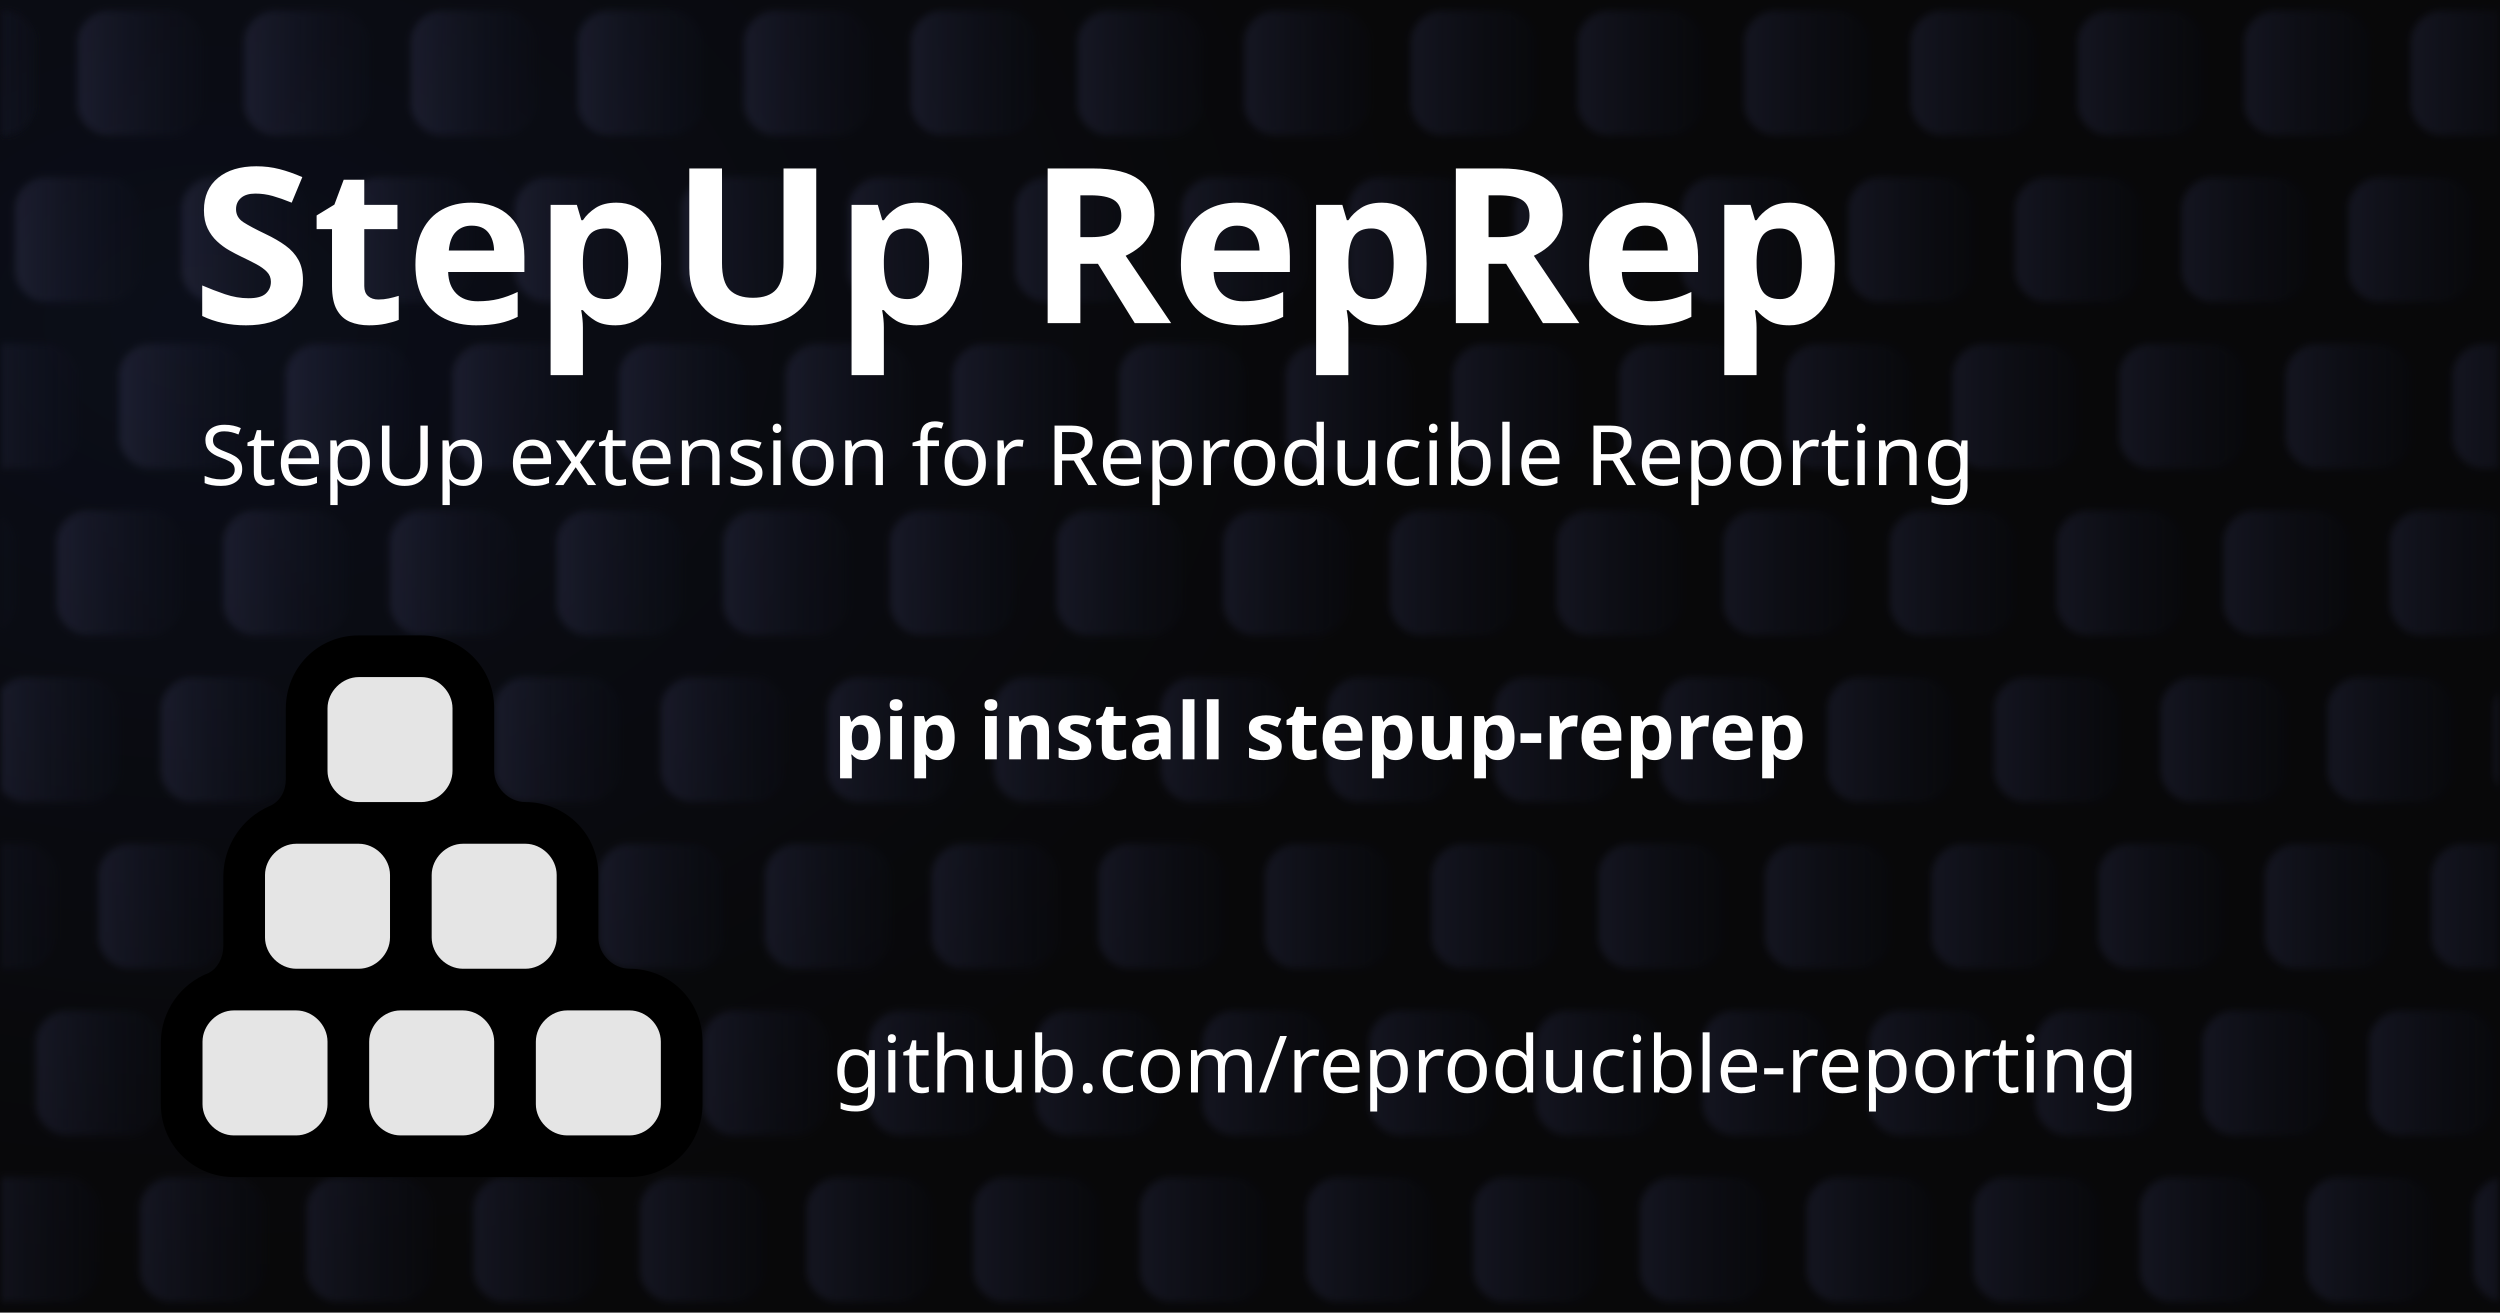
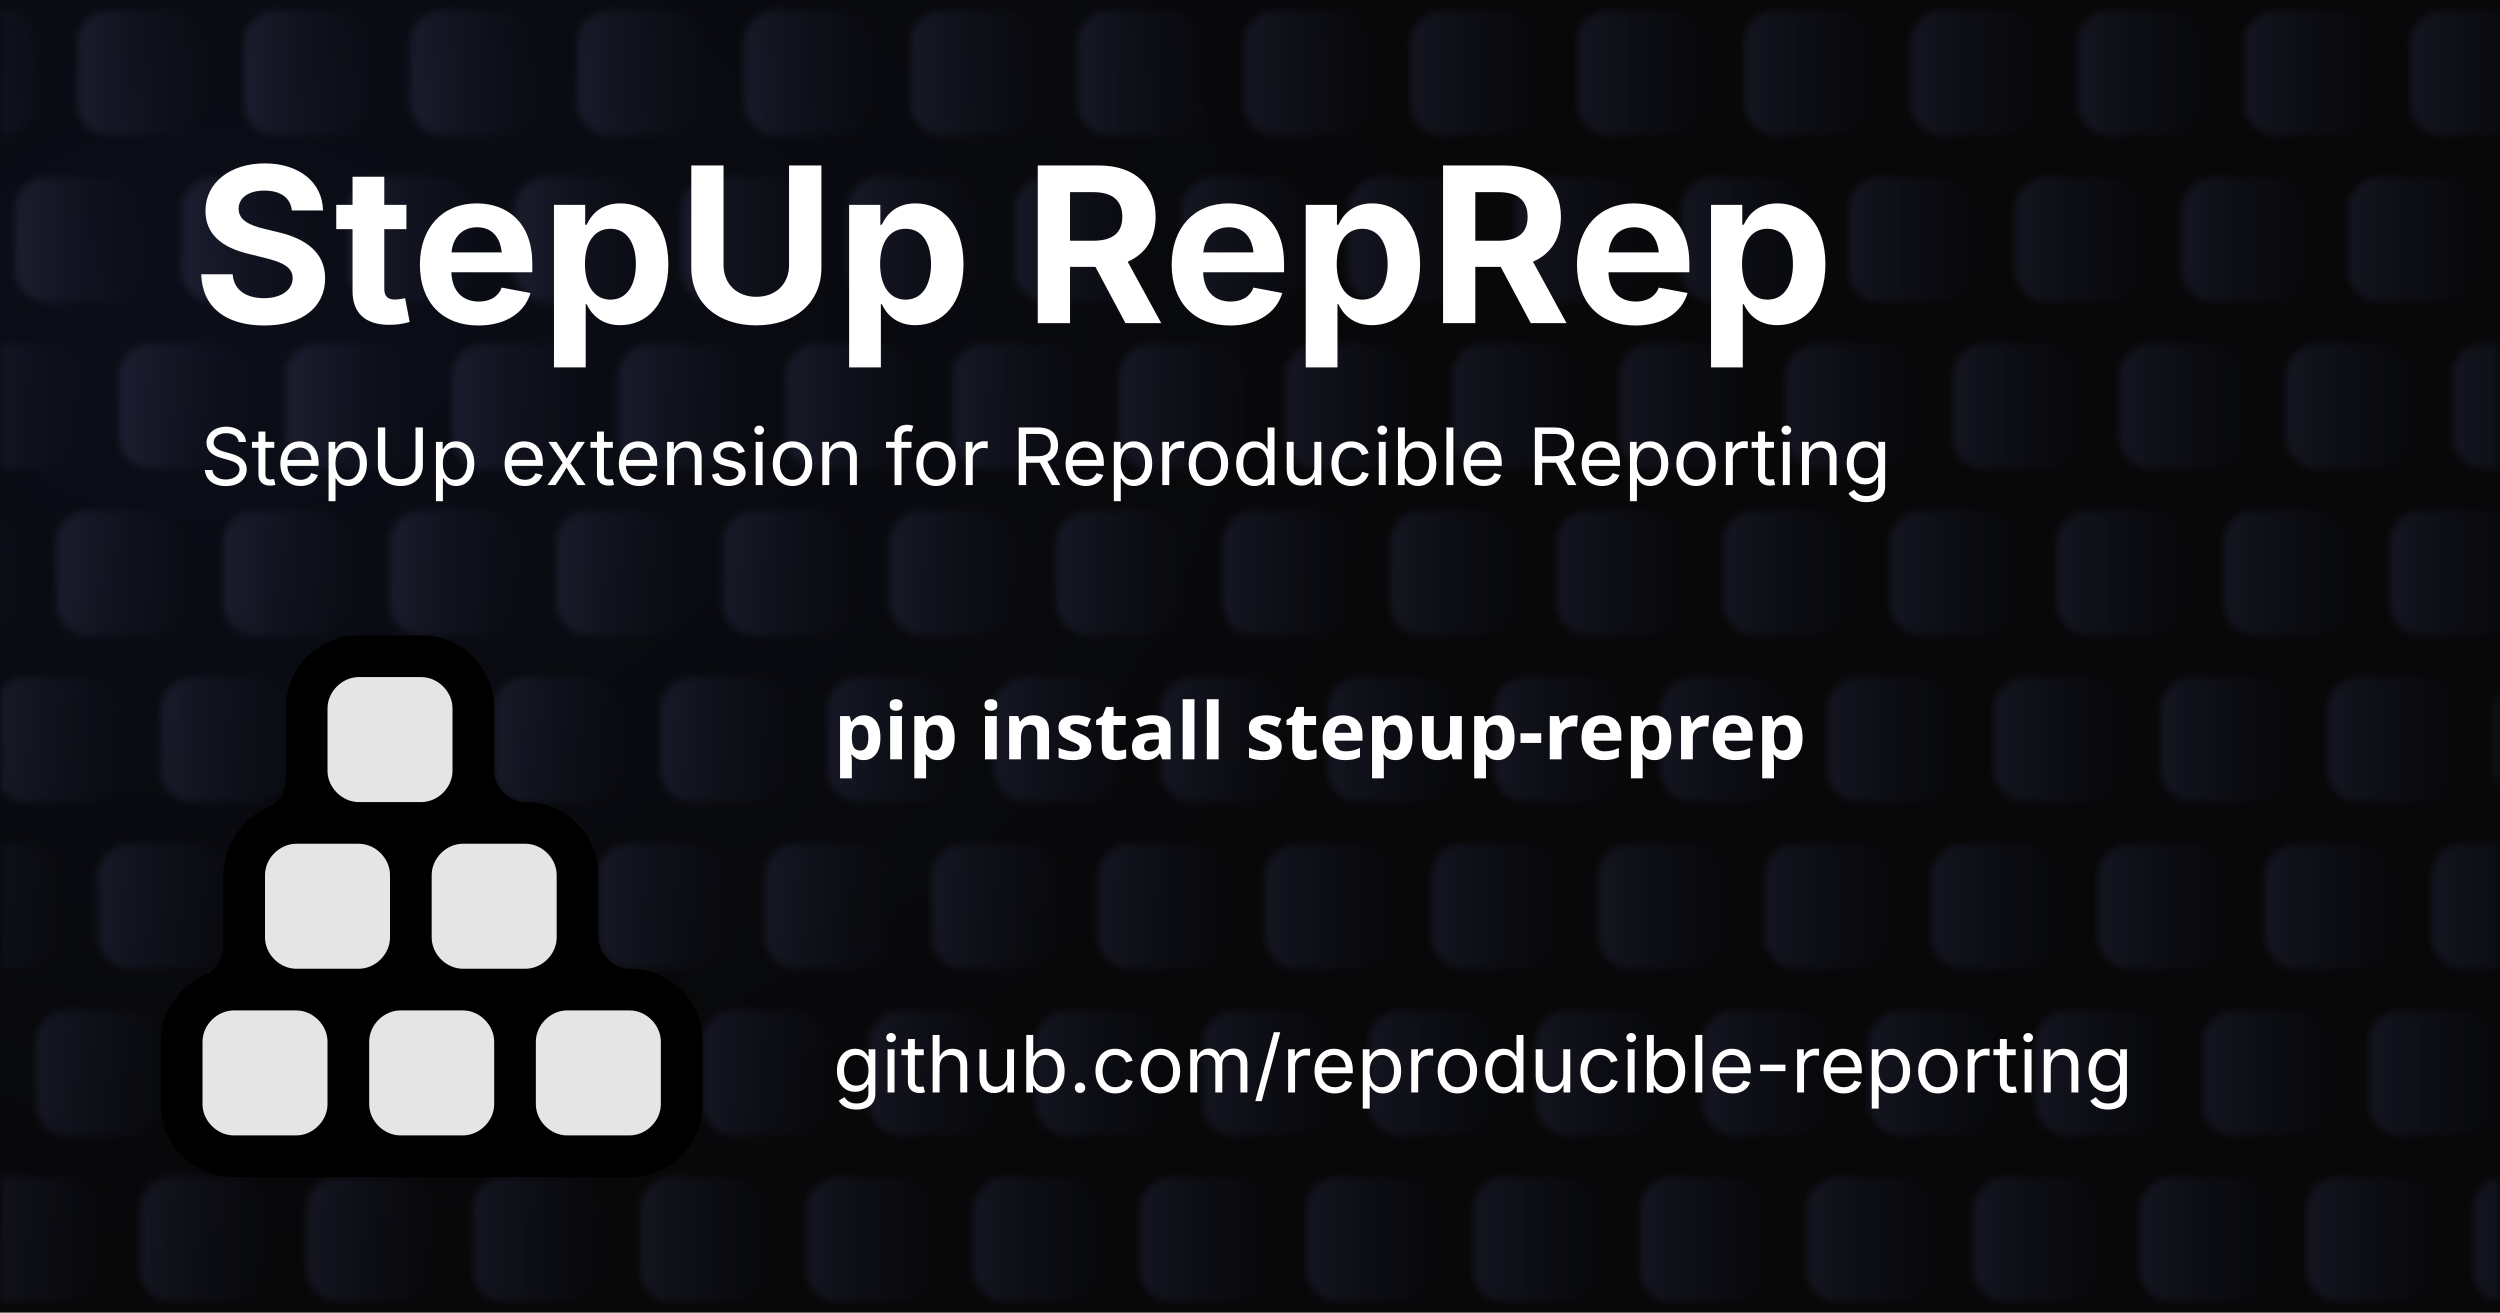
<svg xmlns="http://www.w3.org/2000/svg" xmlns:xlink="http://www.w3.org/1999/xlink" width="1200" height="630" version="1.1" id="svg137">
  <defs id="defs6">
    <linearGradient id="b">
      <stop offset="0" style="stop-color:#0b0e19;stop-opacity:1" id="stop1" />
      <stop offset="1" style="stop-color:#0b0b0d;stop-opacity:1" id="stop2" />
    </linearGradient>
    <linearGradient id="c">
      <stop offset="0" style="stop-color:#000;stop-opacity:0" id="stop3" />
      <stop offset="1" style="stop-color:#000;stop-opacity:.295" id="stop4" />
    </linearGradient>
    <linearGradient id="a">
      <stop offset="0" style="stop-color:#24263c;stop-opacity:.707" id="stop5" />
      <stop offset="1" style="stop-color:#0f121f;stop-opacity:.248" id="stop6" />
    </linearGradient>
    <linearGradient xlink:href="#a" id="f" x1="0" x2="60" y1="30" y2="30" gradientUnits="userSpaceOnUse" />
    <radialGradient xlink:href="#b" id="d" cx="96.457" cy="10.643" r="600" fx="96.457" fy="10.643" gradientTransform="matrix(1 0 0 .76066 0 147.117)" gradientUnits="userSpaceOnUse" />
    <radialGradient xlink:href="#c" id="h" cx="96.457" cy="10.643" r="600" fx="96.457" fy="10.643" gradientTransform="matrix(1 0 0 .76066 0 147.117)" gradientUnits="userSpaceOnUse" />
    <filter id="g" width="1.15" height="1.15" x="-0.075" y="-0.075" style="color-interpolation-filters:sRGB">
      <feGaussianBlur stdDeviation="1.875" id="feGaussianBlur6" />
    </filter>
  </defs>
  <path d="M0 0h1200v630H0z" style="fill:url(#d);stroke:none;stroke-width:1.89;stroke-linecap:round;stroke-linejoin:round;stroke-miterlimit:10" id="path6" />
  <g transform="translate(-42.794 5)" id="g131">
    <use xlink:href="#e" transform="translate(80)" id="use6" />
    <use xlink:href="#e" transform="translate(50 80)" id="use7" />
    <use xlink:href="#e" transform="translate(20 160)" id="use8" />
    <use xlink:href="#e" transform="translate(-10 240)" id="use9" />
    <use xlink:href="#e" transform="translate(160)" id="use10" />
    <use xlink:href="#e" transform="translate(130 80)" id="use11" />
    <use xlink:href="#e" transform="translate(100 160)" id="use12" />
    <use xlink:href="#e" transform="translate(70 240)" id="use13" />
    <use xlink:href="#e" transform="translate(40 320)" id="use14" />
    <use xlink:href="#e" transform="translate(10 399.999)" id="use15" />
    <use xlink:href="#e" transform="translate(240)" id="use16" />
    <use xlink:href="#e" transform="translate(210 80)" id="use17" />
    <use xlink:href="#e" transform="translate(180 160)" id="use18" />
    <use xlink:href="#e" transform="translate(150 240)" id="use19" />
    <use xlink:href="#e" transform="translate(120 320)" id="use20" />
    <use xlink:href="#e" transform="translate(90 399.999)" id="use21" />
    <use xlink:href="#e" transform="translate(60 479.999)" id="use22" />
    <use xlink:href="#e" transform="translate(30 559.999)" id="use23" />
    <use xlink:href="#e" transform="translate(320)" id="use24" />
    <use xlink:href="#e" transform="translate(290 80)" id="use25" />
    <use xlink:href="#e" transform="translate(260 160)" id="use26" />
    <use xlink:href="#e" transform="translate(230 240)" id="use27" />
    <use xlink:href="#e" transform="translate(200 320)" id="use28" />
    <use xlink:href="#e" transform="translate(170 399.999)" id="use29" />
    <use xlink:href="#e" transform="translate(140 479.999)" id="use30" />
    <use xlink:href="#e" transform="translate(110 559.999)" id="use31" />
    <use xlink:href="#e" transform="translate(400)" id="use32" />
    <use xlink:href="#e" transform="translate(370 80)" id="use33" />
    <use xlink:href="#e" transform="translate(340 160)" id="use34" />
    <use xlink:href="#e" transform="translate(310 240)" id="use35" />
    <use xlink:href="#e" transform="translate(280 320)" id="use36" />
    <use xlink:href="#e" transform="translate(249.999 399.999)" id="use37" />
    <use xlink:href="#e" transform="translate(219.999 479.999)" id="use38" />
    <use xlink:href="#e" transform="translate(189.999 559.999)" id="use39" />
    <use xlink:href="#e" transform="translate(479.999)" id="use40" />
    <use xlink:href="#e" transform="translate(449.999 80)" id="use41" />
    <use xlink:href="#e" transform="translate(419.999 160)" id="use42" />
    <use xlink:href="#e" transform="translate(389.999 240)" id="use43" />
    <use xlink:href="#e" transform="translate(359.999 320)" id="use44" />
    <use xlink:href="#e" transform="translate(329.999 399.999)" id="use45" />
    <use xlink:href="#e" transform="translate(299.999 479.999)" id="use46" />
    <use xlink:href="#e" transform="translate(269.999 559.999)" id="use47" />
    <use xlink:href="#e" transform="translate(559.999)" id="use48" />
    <use xlink:href="#e" transform="translate(529.999 80)" id="use49" />
    <use xlink:href="#e" transform="translate(499.999 160)" id="use50" />
    <use xlink:href="#e" transform="translate(469.999 240)" id="use51" />
    <use xlink:href="#e" transform="translate(439.999 320)" id="use52" />
    <use xlink:href="#e" transform="translate(409.999 399.999)" id="use53" />
    <use xlink:href="#e" transform="translate(379.999 479.999)" id="use54" />
    <use xlink:href="#e" transform="translate(349.999 559.999)" id="use55" />
    <use xlink:href="#e" transform="translate(639.999)" id="use56" />
    <use xlink:href="#e" transform="translate(609.999 80)" id="use57" />
    <use xlink:href="#e" transform="translate(579.999 160)" id="use58" />
    <use xlink:href="#e" transform="translate(549.998 240)" id="use59" />
    <use xlink:href="#e" transform="translate(519.998 320)" id="use60" />
    <use xlink:href="#e" transform="translate(489.998 399.999)" id="use61" />
    <use xlink:href="#e" transform="translate(459.998 479.999)" id="use62" />
    <use xlink:href="#e" transform="translate(429.998 559.999)" id="use63" />
    <use xlink:href="#e" transform="translate(719.998)" id="use64" />
    <use xlink:href="#e" transform="translate(689.998 80)" id="use65" />
    <use xlink:href="#e" transform="translate(659.998 160)" id="use66" />
    <use xlink:href="#e" transform="translate(629.998 240)" id="use67" />
    <use xlink:href="#e" transform="translate(599.998 320)" id="use68" />
    <use xlink:href="#e" transform="translate(569.998 399.999)" id="use69" />
    <use xlink:href="#e" transform="translate(539.998 479.999)" id="use70" />
    <use xlink:href="#e" transform="translate(509.998 559.999)" id="use71" />
    <use xlink:href="#e" transform="translate(799.998)" id="use72" />
    <use xlink:href="#e" transform="translate(769.998 80)" id="use73" />
    <use xlink:href="#e" transform="translate(739.998 160)" id="use74" />
    <use xlink:href="#e" transform="translate(709.998 240)" id="use75" />
    <use xlink:href="#e" transform="translate(679.998 320)" id="use76" />
    <use xlink:href="#e" transform="translate(649.998 399.999)" id="use77" />
    <use xlink:href="#e" transform="translate(619.998 479.999)" id="use78" />
    <use xlink:href="#e" transform="translate(589.998 559.999)" id="use79" />
    <use xlink:href="#e" transform="translate(879.998)" id="use80" />
    <use xlink:href="#e" transform="translate(849.998 80)" id="use81" />
    <use xlink:href="#e" transform="translate(819.998 160)" id="use82" />
    <use xlink:href="#e" transform="translate(789.998 240)" id="use83" />
    <use xlink:href="#e" transform="translate(759.998 320)" id="use84" />
    <use xlink:href="#e" transform="translate(729.998 399.999)" id="use85" />
    <use xlink:href="#e" transform="translate(699.998 479.999)" id="use86" />
    <use xlink:href="#e" transform="translate(669.998 559.999)" id="use87" />
    <use xlink:href="#e" transform="translate(959.998)" id="use88" />
    <use xlink:href="#e" transform="translate(929.998 80)" id="use89" />
    <use xlink:href="#e" transform="translate(899.998 160)" id="use90" />
    <use xlink:href="#e" transform="translate(869.998 240)" id="use91" />
    <use xlink:href="#e" transform="translate(839.998 320)" id="use92" />
    <use xlink:href="#e" transform="translate(809.998 399.999)" id="use93" />
    <use xlink:href="#e" transform="translate(779.998 479.999)" id="use94" />
    <use xlink:href="#e" transform="translate(749.998 559.999)" id="use95" />
    <use xlink:href="#e" transform="translate(1039.998)" id="use96" />
    <use xlink:href="#e" transform="translate(1009.998 80)" id="use97" />
    <use xlink:href="#e" transform="translate(979.998 160)" id="use98" />
    <use xlink:href="#e" transform="translate(949.998 240)" id="use99" />
    <use xlink:href="#e" transform="translate(919.998 320)" id="use100" />
    <use xlink:href="#e" transform="translate(889.998 399.999)" id="use101" />
    <use xlink:href="#e" transform="translate(859.998 479.999)" id="use102" />
    <use xlink:href="#e" transform="translate(829.998 559.999)" id="use103" />
    <use xlink:href="#e" transform="translate(1119.997)" id="use104" />
    <use xlink:href="#e" transform="translate(1089.997 80)" id="use105" />
    <use xlink:href="#e" transform="translate(1059.997 160)" id="use106" />
    <use xlink:href="#e" transform="translate(1029.997 240)" id="use107" />
    <use xlink:href="#e" transform="translate(999.997 320)" id="use108" />
    <use xlink:href="#e" transform="translate(969.997 399.999)" id="use109" />
    <use xlink:href="#e" transform="translate(939.997 479.999)" id="use110" />
    <use xlink:href="#e" transform="translate(909.997 559.999)" id="use111" />
    <use xlink:href="#e" transform="translate(1199.997)" id="use112" />
    <use xlink:href="#e" transform="translate(1169.997 80)" id="use113" />
    <use xlink:href="#e" transform="translate(1139.997 160)" id="use114" />
    <use xlink:href="#e" transform="translate(1109.997 240)" id="use115" />
    <use xlink:href="#e" transform="translate(1079.997 320)" id="use116" />
    <use xlink:href="#e" transform="translate(1049.997 399.999)" id="use117" />
    <use xlink:href="#e" transform="translate(1019.997 479.999)" id="use118" />
    <use xlink:href="#e" transform="translate(989.997 559.999)" id="use119" />
    <use xlink:href="#e" transform="translate(1219.997 160)" id="use120" />
    <use xlink:href="#e" transform="translate(1189.997 240)" id="use121" />
    <use xlink:href="#e" transform="translate(1159.997 320)" id="use122" />
    <use xlink:href="#e" transform="translate(1129.997 399.999)" id="use123" />
    <use xlink:href="#e" transform="translate(1099.997 479.999)" id="use124" />
    <use xlink:href="#e" transform="translate(1069.997 559.999)" id="use125" />
    <use xlink:href="#e" transform="translate(1239.997 320)" id="use126" />
    <use xlink:href="#e" transform="translate(1209.997 399.999)" id="use127" />
    <use xlink:href="#e" transform="translate(1179.997 479.999)" id="use128" />
    <use xlink:href="#e" transform="translate(1149.997 559.999)" id="use129" />
    <use xlink:href="#e" style="fill:#1e1e1e;fill-opacity:1" id="use130" />
    <path id="e" fill="#fff" d="M45 60H15C7 60 0 53 0 45V15C0 7 7 0 15 0h30c8 0 15 7 15 15v30c0 8-7 15-15 15" style="mix-blend-mode:normal;fill:url(#f);fill-opacity:1;stroke-width:1;filter:url(#g)" />
    <use xlink:href="#e" transform="translate(1229.997 559.999)" id="use131" />
  </g>
  <path d="M0 0h1200v630H0z" style="display:inline;fill:url(#h);stroke:none;stroke-width:1.89;stroke-linecap:round;stroke-linejoin:round;stroke-miterlimit:10" id="path131" />
  <path d="M172.206 305c-20 0-35 16-35 35v34c0 6-3 11-8 13a37 37 0 0 0-22 33v34c0 6-3 11-7 13a36 36 0 0 0-23 33v30c0 20 16 35 35 35h190c20 0 35-16 35-35v-30c0-20-16-35-35-35-8 0-15-7-15-15v-30c0-20-16-35-35-35-8 0-15-7-15-15v-30c0-20-16-35-35-35z" style="stroke-width:1;fill:#000;fill-opacity:1" id="path132" />
  <path fill="#fff" d="M202.206 385h-30c-8 0-15-7-15-15v-30c0-8 7-15 15-15h30c8 0 15 7 15 15v30c0 8-7 15-15 15" style="stroke-width:1;fill:#e5e5e5;fill-opacity:1" id="path133" />
  <path fill="#fff" d="M302.206 545h-30c-8 0-15-7-15-15v-30c0-8 7-15 15-15h30c8 0 15 7 15 15v30c0 8-7 15-15 15M222.206 545h-30c-8 0-15-7-15-15v-30c0-8 7-15 15-15h30c8 0 15 7 15 15v30c0 8-7 15-15 15M142.206 545h-30c-8 0-15-7-15-15v-30c0-8 7-15 15-15h30c8 0 15 7 15 15v30c0 8-7 15-15 15M172.206 465h-30c-8 0-15-7-15-15v-30c0-8 7-15 15-15h30c8 0 15 7 15 15v30c0 8-7 15-15 15M252.206 465h-30c-8 0-15-7-15-15v-30c0-8 7-15 15-15h30c8 0 15 7 15 15v30c0 8-7 15-15 15" style="fill:#e5e5e5;stroke-width:1;fill-opacity:1" id="path134" />
-   <text x="96.185" y="232.834" fill="#c3c9d6" font-size="38" font-weight="400" style="font-style:normal;font-variant:normal;font-weight:normal;font-stretch:normal;font-size:40px;font-family:'IBM Plex Sans';-inkscape-font-specification:'IBM Plex Sans, Normal';font-variant-ligatures:normal;font-variant-caps:normal;font-variant-numeric:normal;font-variant-east-asian:normal;fill:#ffffff;fill-opacity:1" id="text134">
-     <tspan x="96.185" y="232.834" id="tagline" style="-inkscape-font-specification:'IBM Plex Sans, Normal';font-family:'IBM Plex Sans';font-weight:normal;font-style:normal;font-stretch:normal;font-variant:normal;font-size:40px;font-variant-ligatures:normal;font-variant-caps:normal;font-variant-numeric:normal;font-variant-east-asian:normal">StepUp extension for Reproducible Reporting</tspan>
+   <text x="96.185" y="232.834" fill="#c3c9d6" font-size="38" font-weight="400" style="font-style:normal;font-variant:normal;font-weight:normal;font-stretch:normal;font-size:38px;font-family:Inter;-inkscape-font-specification:'Inter, Normal';font-variant-ligatures:normal;font-variant-caps:normal;font-variant-numeric:normal;font-variant-east-asian:normal;fill:#ffffff;fill-opacity:1" id="text134">
+     <tspan x="96.185" y="232.834" id="tagline" style="-inkscape-font-specification:'Inter, Normal';font-family:Inter;font-weight:normal;font-style:normal;font-stretch:normal;font-variant:normal;font-size:38px;font-variant-ligatures:normal;font-variant-caps:normal;font-variant-numeric:normal;font-variant-east-asian:normal">StepUp extension for Reproducible Reporting</tspan>
  </text>
-   <text xml:space="preserve" x="92.28" y="155.111" style="font-style:normal;font-variant:normal;font-weight:bold;font-stretch:normal;font-size:104px;line-height:1.5em;font-family:'IBM Plex Sans';-inkscape-font-specification:'IBM Plex Sans, Bold';font-variant-ligatures:normal;font-variant-caps:normal;font-variant-numeric:normal;font-variant-east-asian:normal;text-align:start;letter-spacing:0;word-spacing:1px;writing-mode:lr-tb;direction:ltr;text-anchor:start;fill:#ffffff;stroke:none;stroke-width:1.89;stroke-linecap:round;stroke-linejoin:round;stroke-miterlimit:10" id="text135">
-     <tspan x="92.28" y="155.111" id="tspan135" style="-inkscape-font-specification:'IBM Plex Sans, Bold';font-family:'IBM Plex Sans';font-weight:bold;font-style:normal;font-stretch:normal;font-variant:normal;font-size:104px;font-variant-ligatures:normal;font-variant-caps:normal;font-variant-numeric:normal;font-variant-east-asian:normal">StepUp RepRep</tspan>
+   <text xml:space="preserve" x="92.28" y="155.111" style="font-style:normal;font-variant:normal;font-weight:bold;font-stretch:normal;font-size:104px;line-height:1.5em;font-family:Inter;-inkscape-font-specification:'Inter, Bold';font-variant-ligatures:normal;font-variant-caps:normal;font-variant-numeric:normal;font-variant-east-asian:normal;text-align:start;letter-spacing:0;word-spacing:1px;writing-mode:lr-tb;direction:ltr;text-anchor:start;fill:#ffffff;stroke:none;stroke-width:1.89;stroke-linecap:round;stroke-linejoin:round;stroke-miterlimit:10" id="text135">
+     <tspan x="92.28" y="155.111" id="tspan135" style="-inkscape-font-specification:'Inter, Bold';font-family:Inter;font-weight:bold;font-style:normal;font-stretch:normal;font-variant:normal;font-size:104px;font-variant-ligatures:normal;font-variant-caps:normal;font-variant-numeric:normal;font-variant-east-asian:normal">StepUp RepRep</tspan>
  </text>
-   <text x="399.795" y="524.394" fill="#7d879c" font-size="28" font-weight="400" style="font-style:normal;font-variant:normal;font-weight:normal;font-stretch:normal;font-size:38px;font-family:'IBM Plex Sans';-inkscape-font-specification:'IBM Plex Sans, Normal';font-variant-ligatures:normal;font-variant-caps:normal;font-variant-numeric:normal;font-variant-east-asian:normal;text-align:start;text-anchor:start;fill:#ffffff;fill-opacity:1" text-anchor="end" id="text136">github.com/reproducible-reporting</text>
-   <text xml:space="preserve" x="243.047" y="364.479" style="font-style:normal;font-variant:normal;font-weight:600;font-stretch:normal;font-size:38px;line-height:1.5em;font-family:'Source Code Pro';-inkscape-font-specification:'Source Code Pro, Semi-Bold';font-variant-ligatures:normal;font-variant-caps:normal;font-variant-numeric:normal;font-variant-east-asian:normal;text-align:start;letter-spacing:0;word-spacing:1px;writing-mode:lr-tb;direction:ltr;text-anchor:start;fill:#ffffff;fill-opacity:1;stroke:none;stroke-width:1.89;stroke-linecap:round;stroke-linejoin:round;stroke-miterlimit:10" id="text137">
-     <tspan x="400.259" y="364.479" style="font-style:normal;font-variant:normal;font-weight:600;font-stretch:normal;font-size:38px;font-family:'Source Code Pro';-inkscape-font-specification:'Source Code Pro, Semi-Bold';font-variant-ligatures:normal;font-variant-caps:normal;font-variant-numeric:normal;font-variant-east-asian:normal;fill:#ffffff;fill-opacity:1" id="tspan136">pip install stepup-reprep</tspan>
+   <text x="399.795" y="524.394" fill="#7d879c" font-size="28" font-weight="400" style="font-style:normal;font-variant:normal;font-weight:normal;font-stretch:normal;font-size:38px;font-family:Inter;-inkscape-font-specification:'Inter, Normal';font-variant-ligatures:normal;font-variant-caps:normal;font-variant-numeric:normal;font-variant-east-asian:normal;text-align:start;text-anchor:start;fill:#ffffff;fill-opacity:1" text-anchor="end" id="text136">github.com/reproducible-reporting</text>
+   <text xml:space="preserve" x="243.047" y="364.479" style="font-style:normal;font-variant:normal;font-weight:bold;font-stretch:normal;font-size:38px;line-height:1.5em;font-family:'JetBrains Mono';-inkscape-font-specification:'JetBrains Mono, Bold';font-variant-ligatures:normal;font-variant-caps:normal;font-variant-numeric:normal;font-variant-east-asian:normal;text-align:start;letter-spacing:0;word-spacing:1px;writing-mode:lr-tb;direction:ltr;text-anchor:start;fill:#ffffff;fill-opacity:1;stroke:none;stroke-width:1.89;stroke-linecap:round;stroke-linejoin:round;stroke-miterlimit:10" id="text137">
+     <tspan x="400.259" y="364.479" style="font-style:normal;font-variant:normal;font-weight:bold;font-stretch:normal;font-size:38px;font-family:'JetBrains Mono';-inkscape-font-specification:'JetBrains Mono, Bold';font-variant-ligatures:normal;font-variant-caps:normal;font-variant-numeric:normal;font-variant-east-asian:normal;fill:#ffffff;fill-opacity:1" id="tspan136">pip install stepup-reprep</tspan>
  </text>
</svg>
